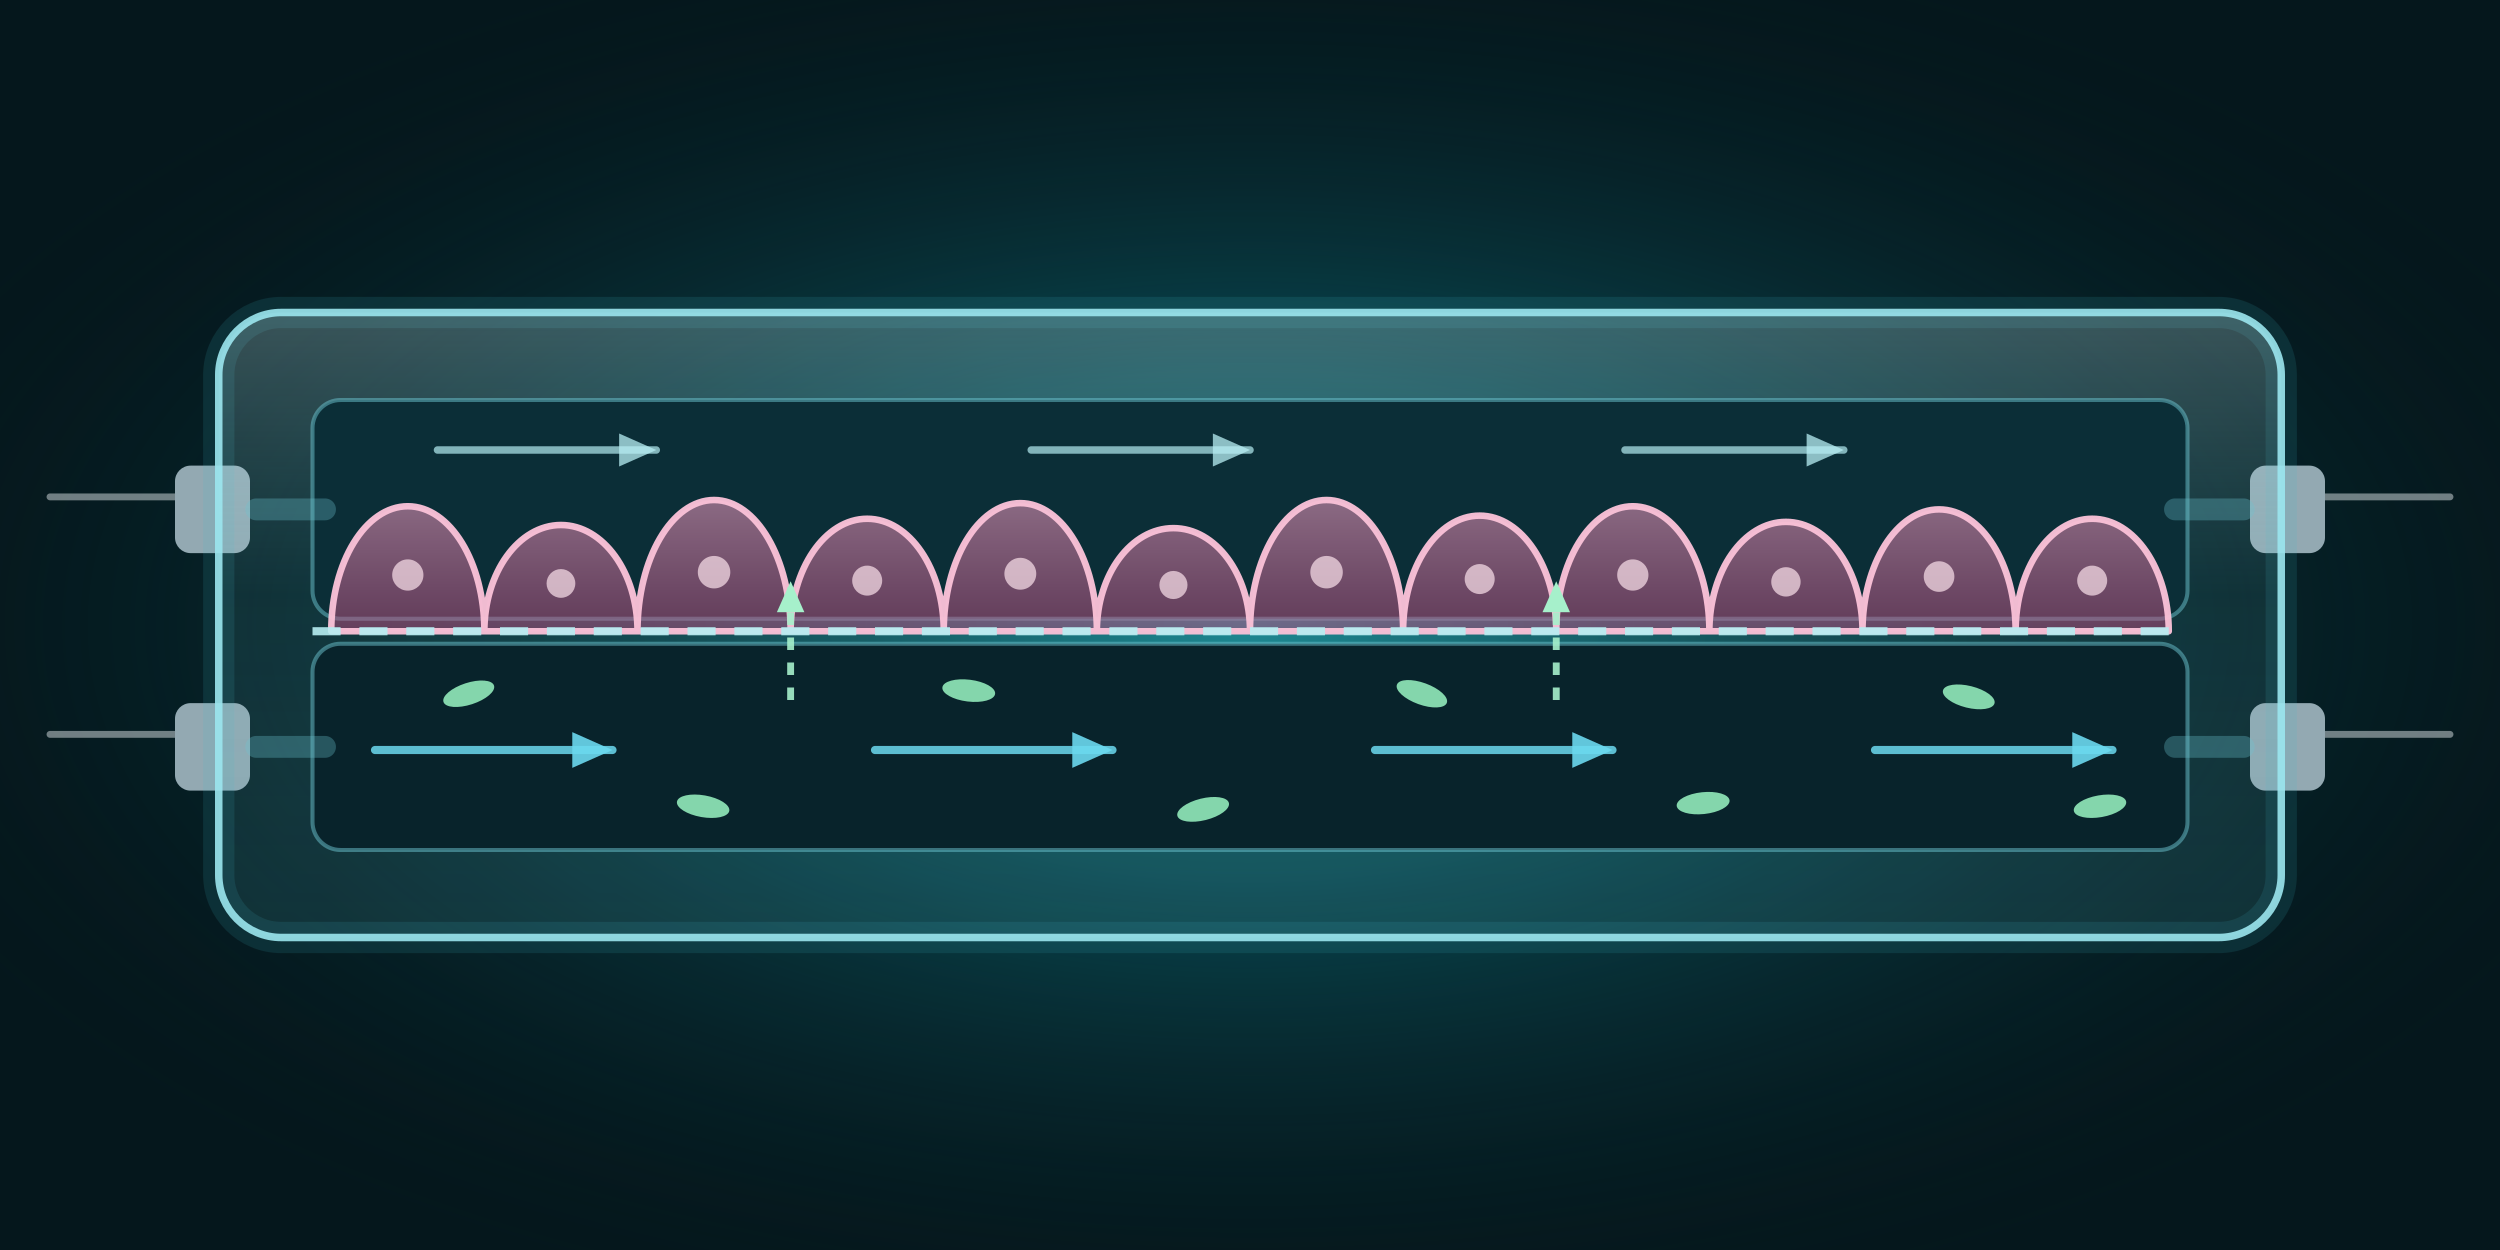
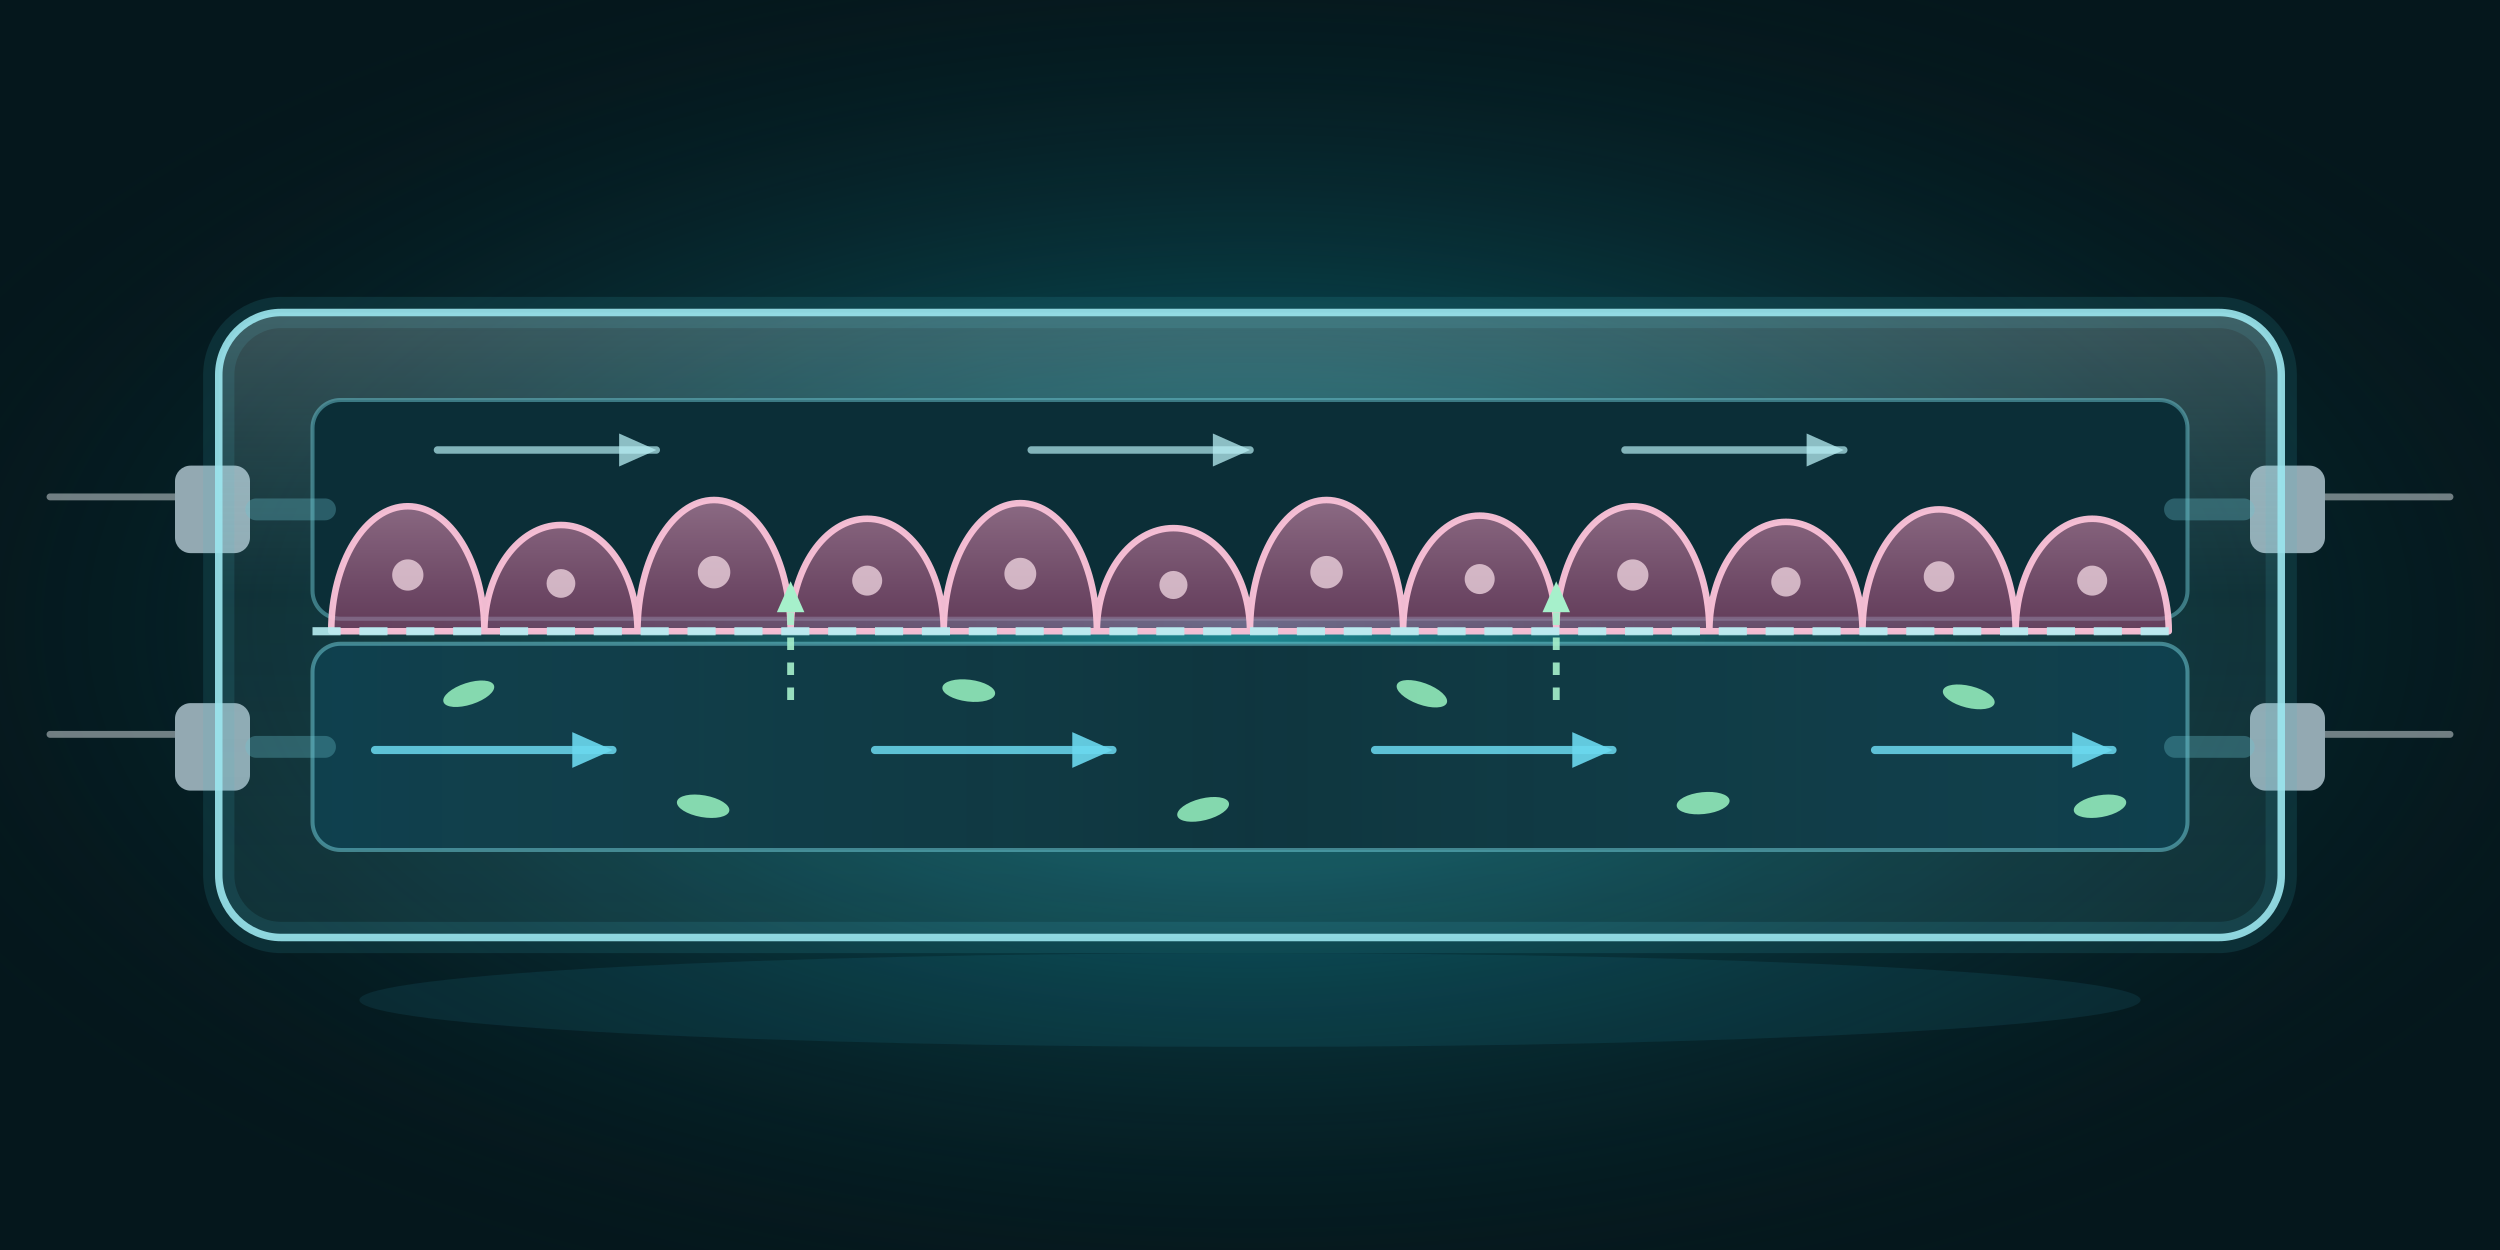
<svg xmlns="http://www.w3.org/2000/svg" viewBox="0 0 800 400" width="800" height="400" role="img" aria-labelledby="chipTitle chipDesc">
  <defs>
    <radialGradient id="glow" cx="50%" cy="50%" r="58%">
      <stop offset="0%" stop-color="#1CC0CE" stop-opacity="0.62" />
      <stop offset="45%" stop-color="#0D7885" stop-opacity="0.34" />
      <stop offset="100%" stop-color="#05171C" stop-opacity="0" />
    </radialGradient>
    <linearGradient id="glass" x1="0" y1="0" x2="0" y2="1">
      <stop offset="0%" stop-color="#CFF4F8" stop-opacity="0.26" />
      <stop offset="45%" stop-color="#7FD4DC" stop-opacity="0.09" />
      <stop offset="100%" stop-color="#4FA9B4" stop-opacity="0.16" />
    </linearGradient>
    <linearGradient id="sheen" x1="0" y1="0" x2="1" y2="0">
      <stop offset="0%" stop-color="#FFFFFF" stop-opacity="0" />
      <stop offset="22%" stop-color="#FFFFFF" stop-opacity="0.3" />
      <stop offset="78%" stop-color="#FFFFFF" stop-opacity="0.3" />
      <stop offset="100%" stop-color="#FFFFFF" stop-opacity="0" />
    </linearGradient>
    <linearGradient id="tissue" x1="0" y1="0" x2="0" y2="1">
      <stop offset="0%" stop-color="#F49CC2" stop-opacity="0.55" />
      <stop offset="100%" stop-color="#B8477A" stop-opacity="0.5" />
+     </linearGradient>
+     <linearGradient id="perfusate" x1="0" y1="0" x2="1" y2="0">
+       <stop offset="0%" stop-color="#2FB5D8" stop-opacity="0.20" />
+       <stop offset="50%" stop-color="#4FE0F2" stop-opacity="0.10" />
+       <stop offset="100%" stop-color="#2FB5D8" stop-opacity="0.20" />
    </linearGradient>
    <linearGradient id="tube" x1="0" y1="0" x2="0" y2="1">
      <stop offset="0%" stop-color="#EDF5F7" />
      <stop offset="50%" stop-color="#A6BAC3" />
      <stop offset="100%" stop-color="#637A85" />
    </linearGradient>
    <marker id="flowPale" viewBox="0 0 10 10" refX="9" refY="5" markerWidth="5.5" markerHeight="5.5" orient="auto">
      <path d="M0 1 L9 5 L0 9 Z" fill="#B6EDF2" fill-opacity="0.75" />
    </marker>
    <marker id="flowBlue" viewBox="0 0 10 10" refX="9" refY="5" markerWidth="5.5" markerHeight="5.5" orient="auto">
      <path d="M0 1 L9 5 L0 9 Z" fill="#6BD8EE" fill-opacity="0.9" />
    </marker>
    <marker id="flowGreen" viewBox="0 0 10 10" refX="9" refY="5" markerWidth="5" markerHeight="5" orient="auto">
      <path d="M0 1 L9 5 L0 9 Z" fill="#A6F0CB" />
    </marker>
  </defs>
  <rect width="800" height="400" fill="#05171C" />
  <rect width="800" height="400" fill="url(#glow)" />
  <g stroke="url(#tube)" stroke-width="13" stroke-linecap="round" fill="none">
    <line x1="8" y1="163" x2="76" y2="163" />
    <line x1="8" y1="239" x2="76" y2="239" />
    <line x1="724" y1="163" x2="792" y2="163" />
    <line x1="724" y1="239" x2="792" y2="239" />
  </g>
  <g stroke="#F2F9FA" stroke-width="2.2" stroke-linecap="round" opacity="0.45" fill="none">
    <line x1="16" y1="159" x2="68" y2="159" />
    <line x1="16" y1="235" x2="68" y2="235" />
    <line x1="732" y1="159" x2="784" y2="159" />
    <line x1="732" y1="235" x2="784" y2="235" />
  </g>
  <g fill="#93A9B2">
    <rect x="56" y="149" width="24" height="28" rx="5" />
    <rect x="56" y="225" width="24" height="28" rx="5" />
    <rect x="720" y="149" width="24" height="28" rx="5" />
    <rect x="720" y="225" width="24" height="28" rx="5" />
  </g>
+   <ellipse cx="400" cy="320" rx="285" ry="15" fill="#2FB5D8" opacity="0.10" />
  <rect x="70" y="100" width="660" height="200" rx="20" fill="none" stroke="#3FBACB" stroke-width="10" stroke-opacity="0.13" />
  <rect x="70" y="100" width="660" height="200" rx="20" fill="url(#glass)" stroke="#9BE6EE" stroke-width="2.4" stroke-opacity="0.9" />
  <path d="M92 112 H708" stroke="url(#sheen)" stroke-width="3" stroke-linecap="round" />
  <rect x="100" y="128" width="600" height="70" rx="9" fill="#0B2E37" stroke="#6CC4D0" stroke-width="1.3" stroke-opacity="0.5" />
-   <rect x="100" y="206" width="600" height="66" rx="9" fill="#08232B" stroke="#6CC4D0" stroke-width="1.3" stroke-opacity="0.5" />
+   <rect x="100" y="206" width="600" height="66" rx="9" fill="#08232B" />
+   <rect x="100" y="206" width="600" height="66" rx="9" fill="url(#perfusate)" stroke="#6CC4D0" stroke-width="1.3" stroke-opacity="0.55" />
  <g stroke="#6CC4D0" stroke-width="7" stroke-opacity="0.32" stroke-linecap="round" fill="none">
    <line x1="82" y1="163" x2="104" y2="163" />
    <line x1="82" y1="239" x2="104" y2="239" />
    <line x1="696" y1="163" x2="718" y2="163" />
    <line x1="696" y1="239" x2="718" y2="239" />
  </g>
  <g stroke="#B6EDF2" stroke-width="2.4" stroke-opacity="0.7" stroke-linecap="round" fill="none">
    <line x1="140" y1="144" x2="210" y2="144" marker-end="url(#flowPale)" />
    <line x1="330" y1="144" x2="400" y2="144" marker-end="url(#flowPale)" />
    <line x1="520" y1="144" x2="590" y2="144" marker-end="url(#flowPale)" />
  </g>
  <path d="M106 202     A 24.5 40 0 0 1 155 202 A 24.5 34 0 0 1 204 202 A 24.5 42 0 0 1 253 202     A 24.5 36 0 0 1 302 202 A 24.5 41 0 0 1 351 202 A 24.5 33 0 0 1 400 202     A 24.5 42 0 0 1 449 202 A 24.5 37 0 0 1 498 202 A 24.5 40 0 0 1 547 202     A 24.5 35 0 0 1 596 202 A 24.5 39 0 0 1 645 202 A 24.5 36 0 0 1 694 202 Z" fill="url(#tissue)" stroke="#FBC2D8" stroke-width="2.1" stroke-opacity="0.95" stroke-linejoin="round" />
  <g fill="#FFE6F0" fill-opacity="0.68">
    <circle cx="130.5" cy="184.0" r="5" />
    <circle cx="179.5" cy="186.7" r="4.6" />
    <circle cx="228.5" cy="183.1" r="5.2" />
    <circle cx="277.5" cy="185.8" r="4.8" />
    <circle cx="326.5" cy="183.6" r="5.1" />
    <circle cx="375.5" cy="187.2" r="4.5" />
    <circle cx="424.5" cy="183.1" r="5.2" />
    <circle cx="473.5" cy="185.3" r="4.8" />
    <circle cx="522.5" cy="184.0" r="5" />
    <circle cx="571.5" cy="186.2" r="4.7" />
    <circle cx="620.5" cy="184.5" r="4.9" />
    <circle cx="669.5" cy="185.8" r="4.8" />
  </g>
  <line x1="100" y1="202" x2="700" y2="202" stroke="#B6EDF2" stroke-width="2.6" stroke-dasharray="9 6" stroke-opacity="0.9" />
  <g stroke="#A6F0CB" stroke-width="2.2" stroke-opacity="0.9" stroke-dasharray="4 4" fill="none">
    <line x1="253" y1="224" x2="253" y2="186" marker-end="url(#flowGreen)" />
    <line x1="498" y1="224" x2="498" y2="186" marker-end="url(#flowGreen)" />
  </g>
  <g fill="#92EABB" fill-opacity="0.9">
    <ellipse cx="150" cy="222" rx="8.5" ry="3.5" transform="rotate(-18 150 222)" />
    <ellipse cx="225" cy="258" rx="8.5" ry="3.5" transform="rotate(10 225 258)" />
    <ellipse cx="310" cy="221" rx="8.5" ry="3.5" transform="rotate(7 310 221)" />
    <ellipse cx="385" cy="259" rx="8.5" ry="3.5" transform="rotate(-14 385 259)" />
    <ellipse cx="455" cy="222" rx="8.5" ry="3.5" transform="rotate(20 455 222)" />
    <ellipse cx="545" cy="257" rx="8.5" ry="3.5" transform="rotate(-6 545 257)" />
    <ellipse cx="630" cy="223" rx="8.5" ry="3.5" transform="rotate(14 630 223)" />
    <ellipse cx="672" cy="258" rx="8.5" ry="3.5" transform="rotate(-10 672 258)" />
  </g>
  <g stroke="#6BD8EE" stroke-width="2.6" stroke-opacity="0.85" stroke-linecap="round" fill="none">
    <line x1="120" y1="240" x2="196" y2="240" marker-end="url(#flowBlue)" />
    <line x1="280" y1="240" x2="356" y2="240" marker-end="url(#flowBlue)" />
    <line x1="440" y1="240" x2="516" y2="240" marker-end="url(#flowBlue)" />
    <line x1="600" y1="240" x2="676" y2="240" marker-end="url(#flowBlue)" />
  </g>
</svg>
